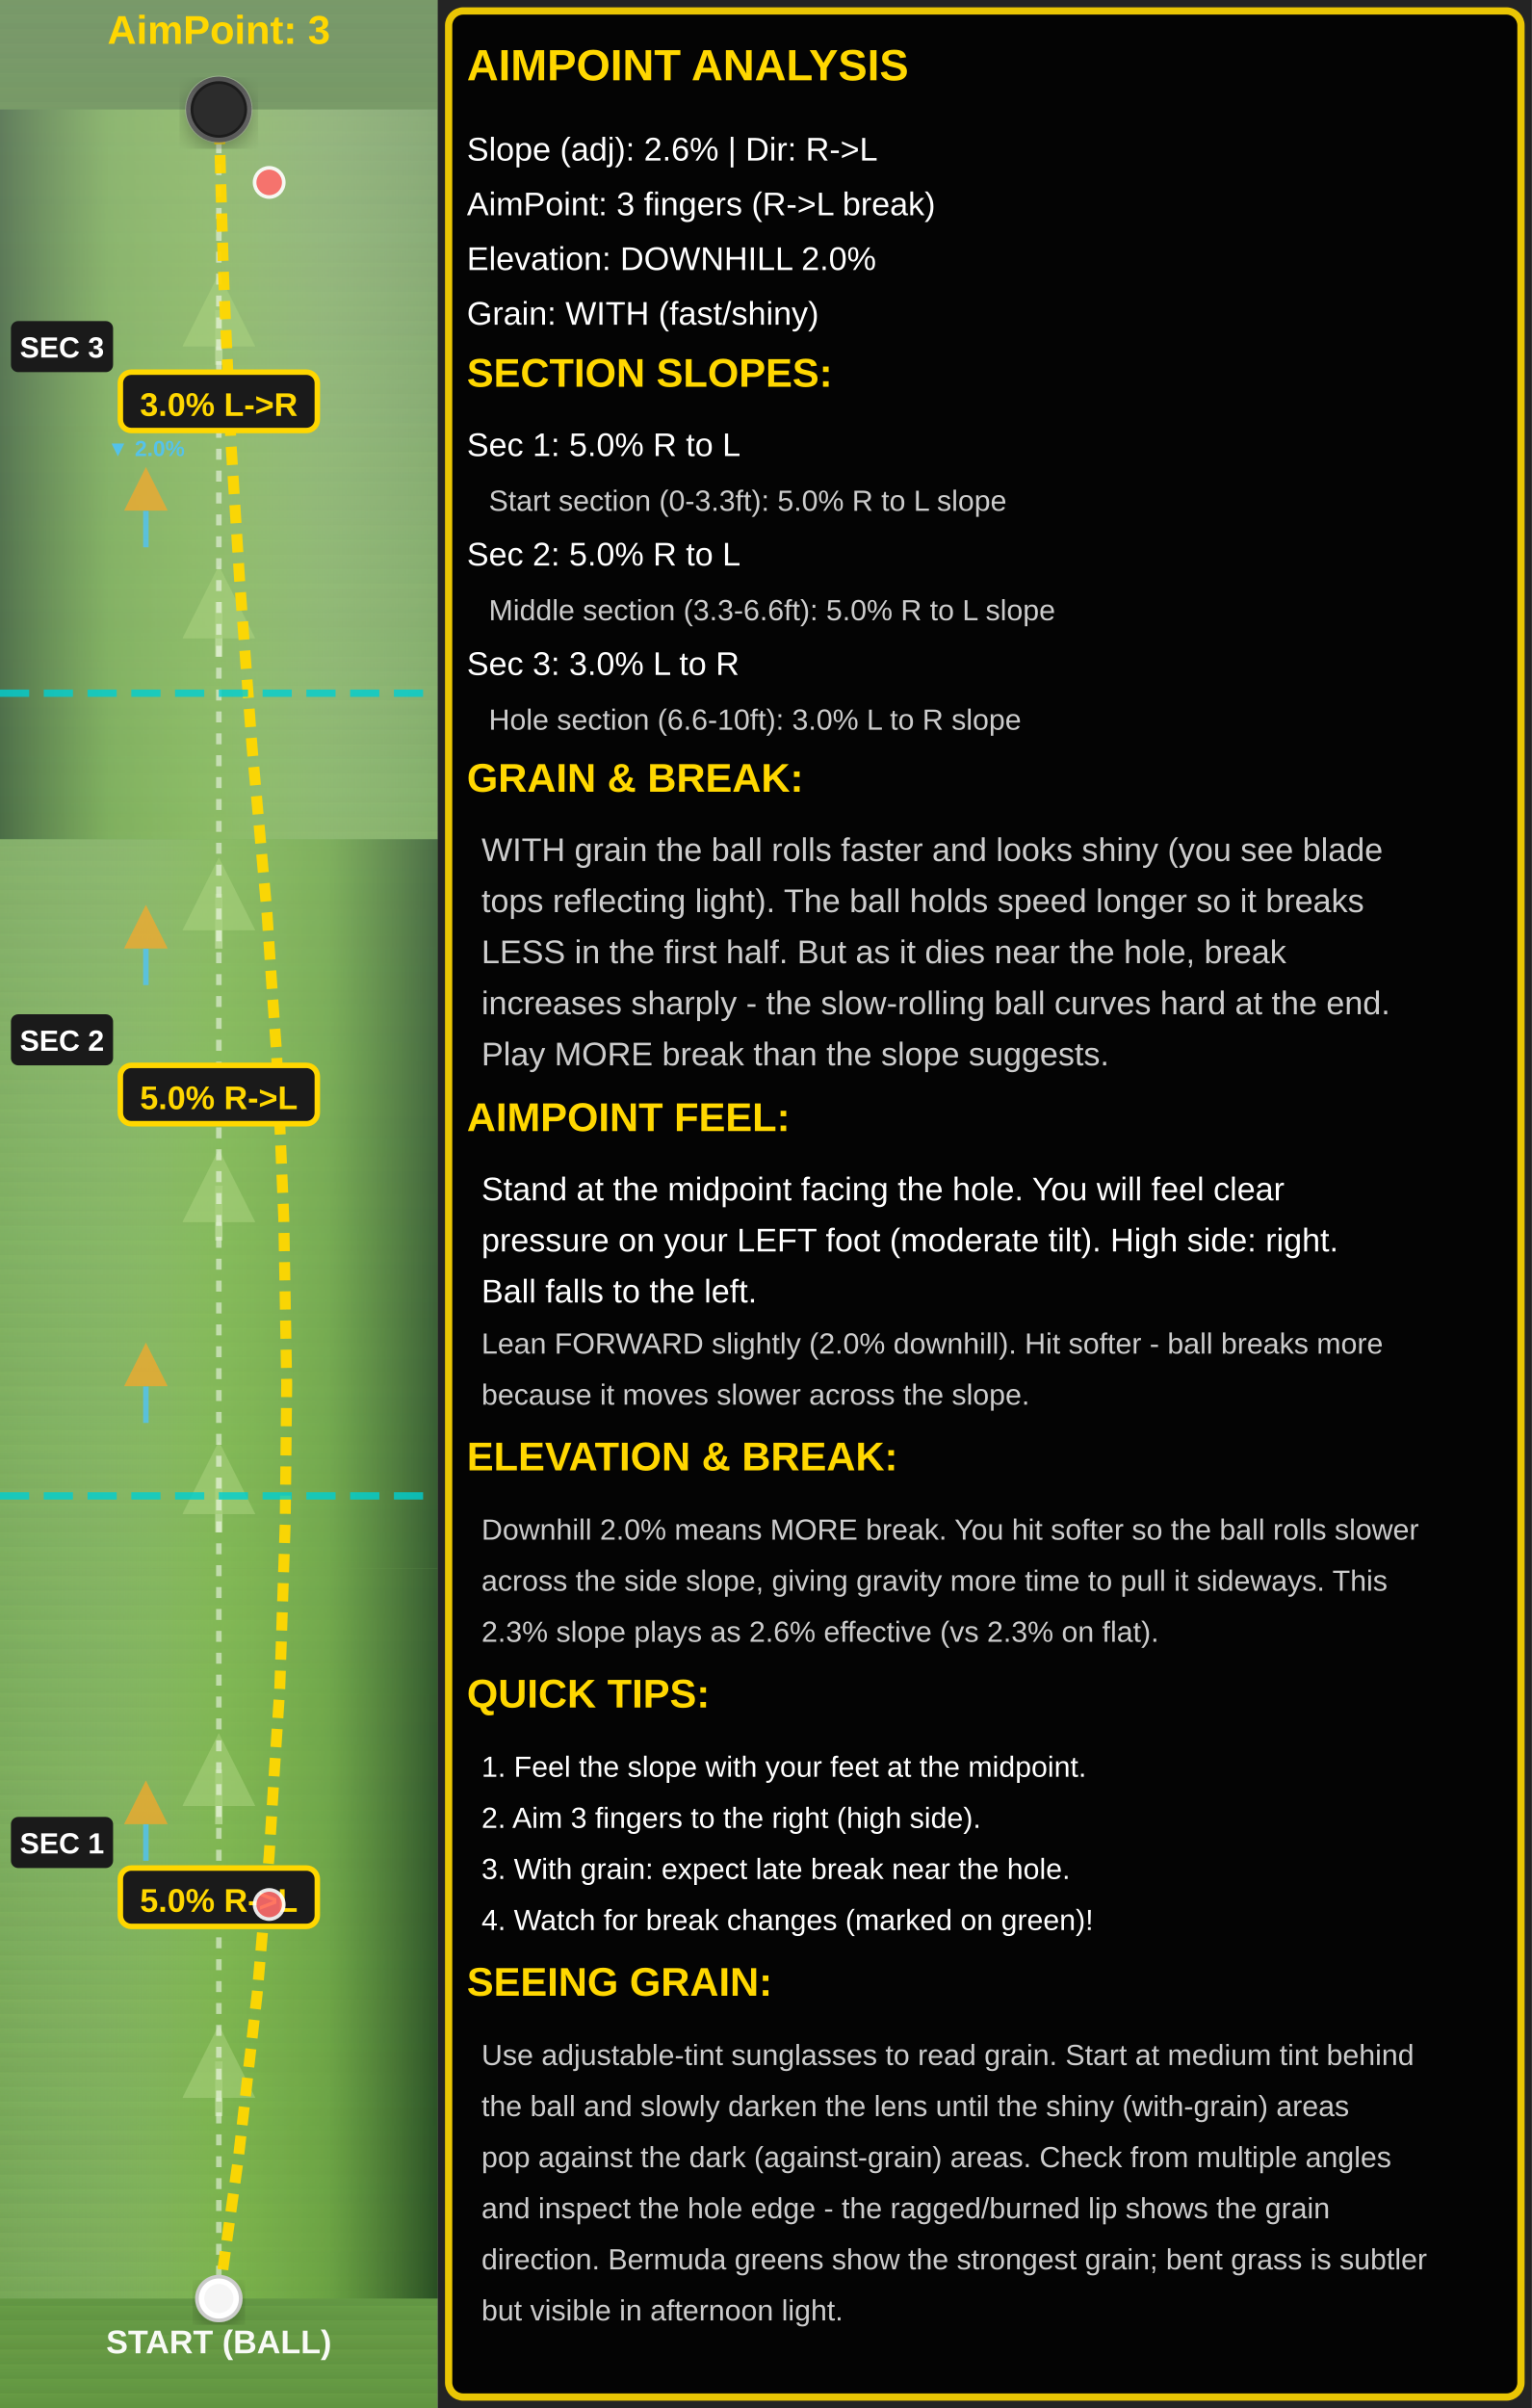
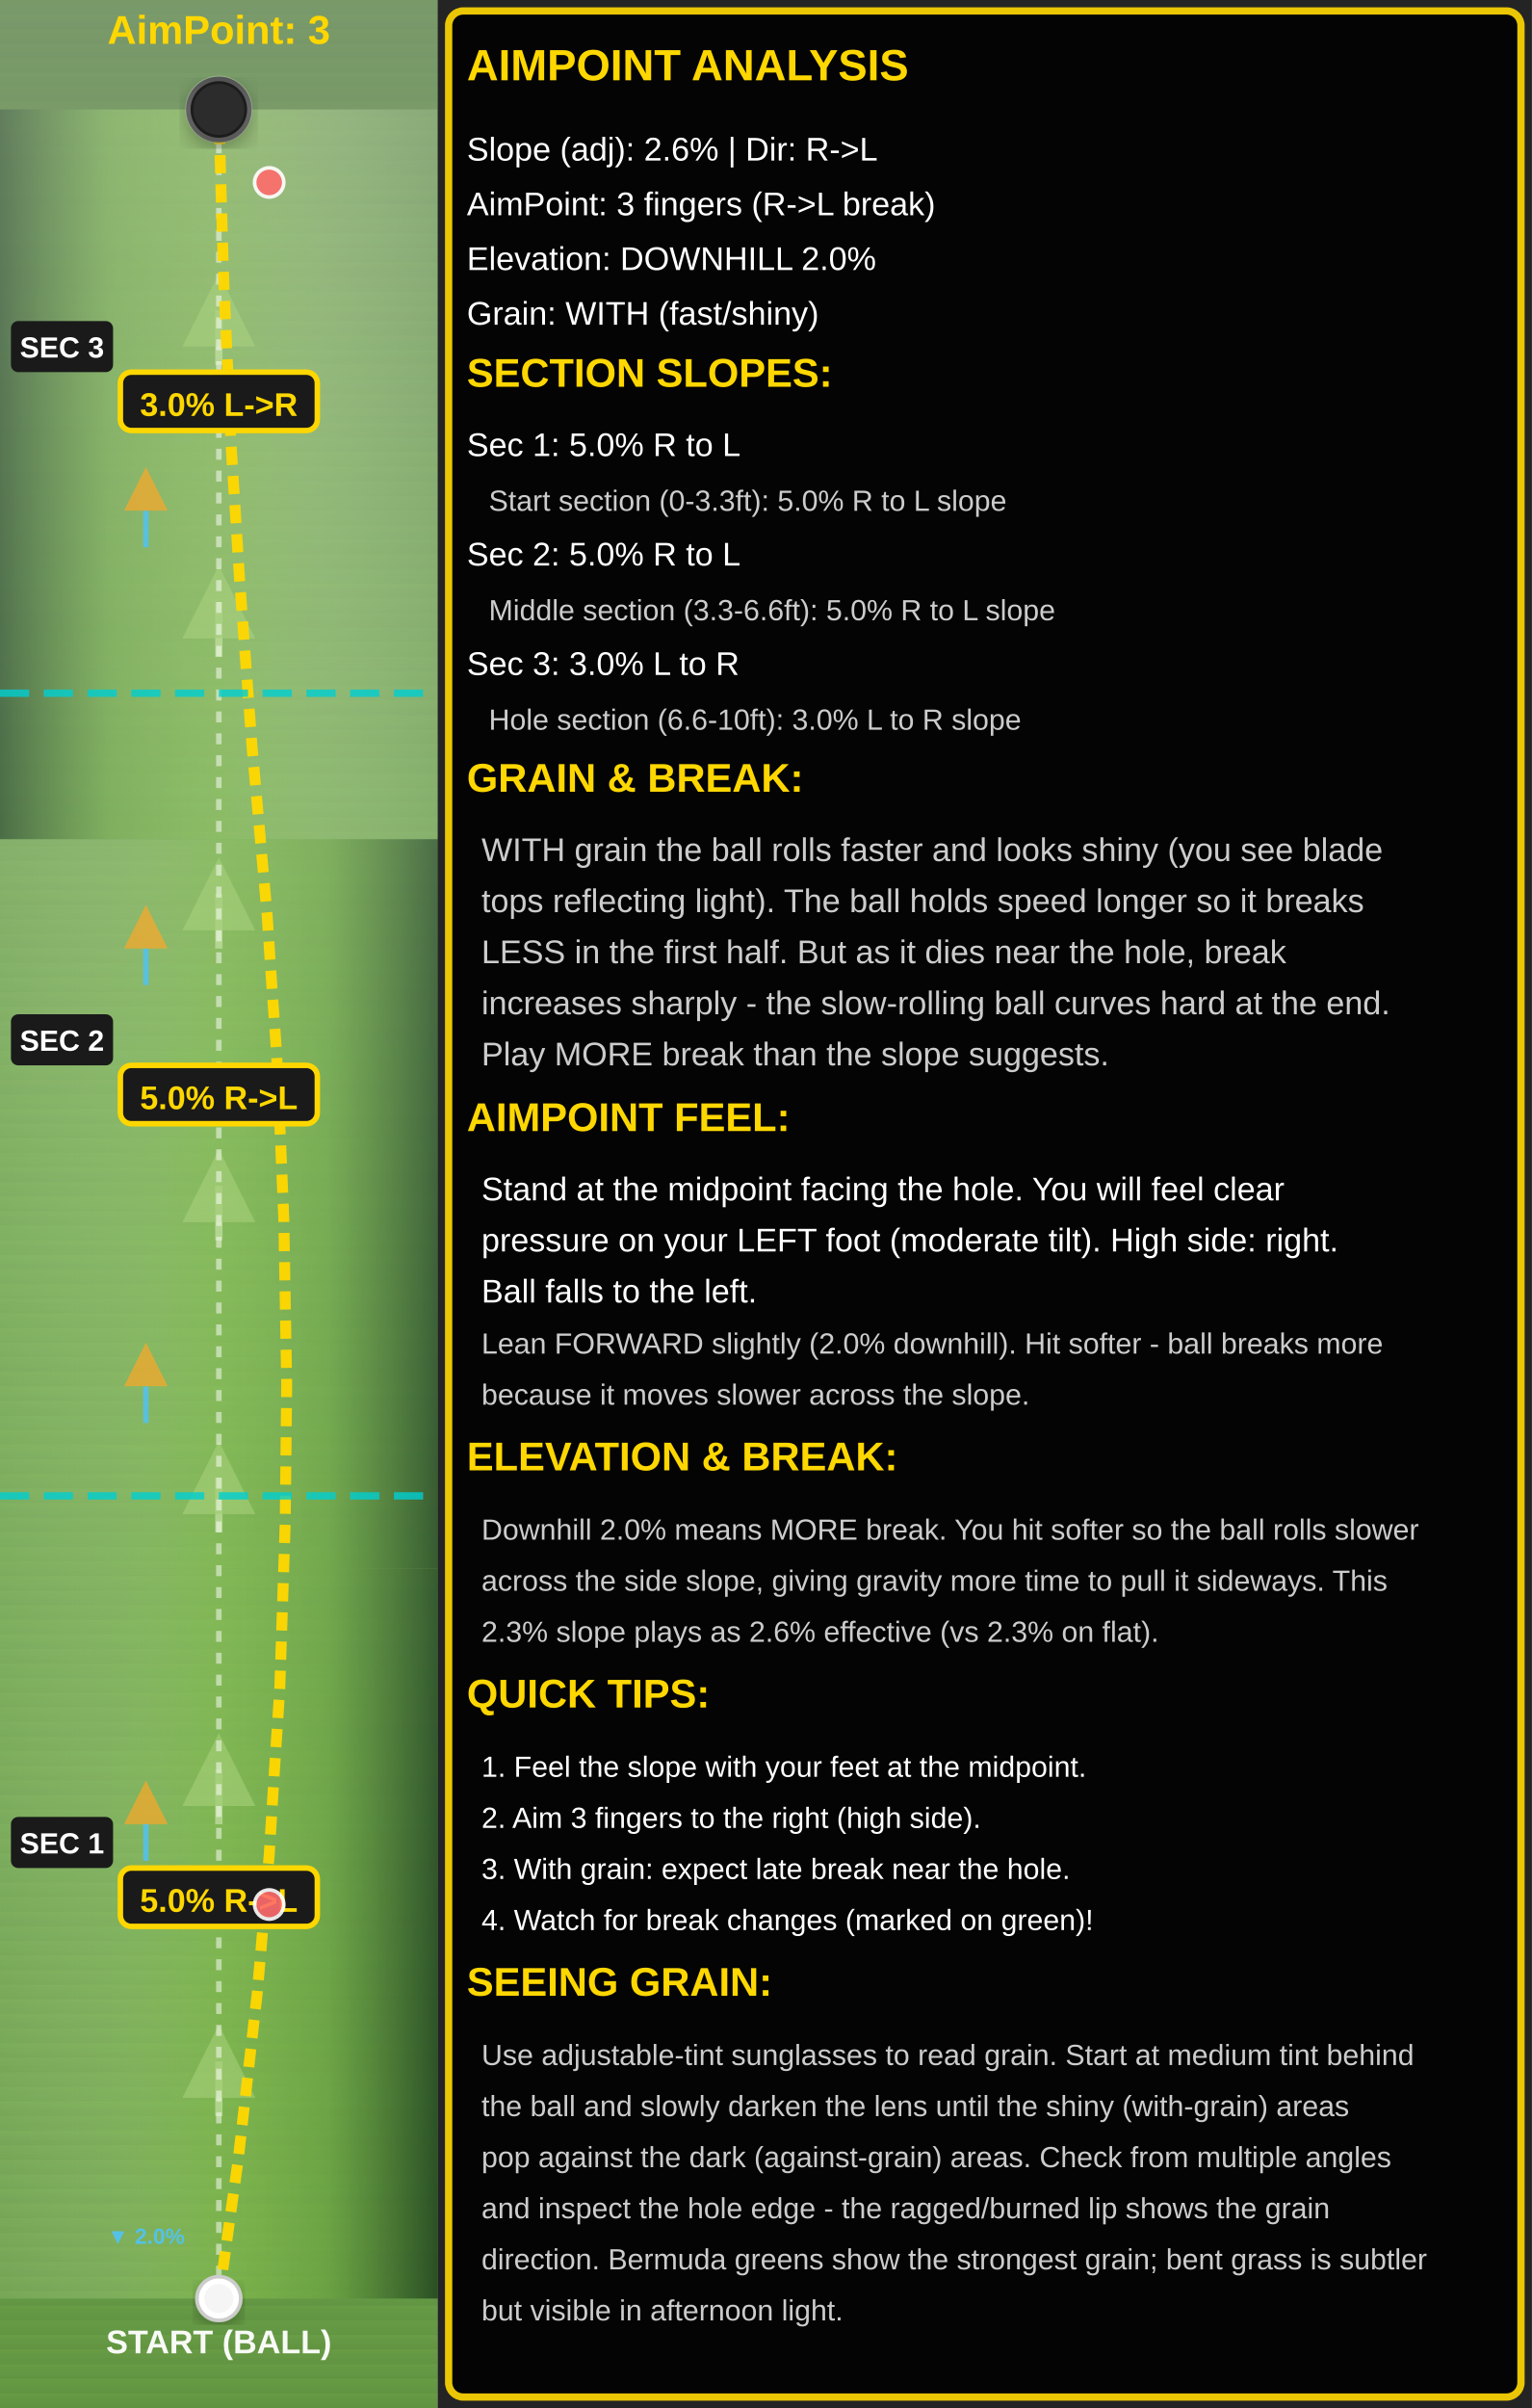
<svg xmlns="http://www.w3.org/2000/svg" width="420" height="660">
  <defs>
    <linearGradient id="baseGreen" x1="0%" y1="0%" x2="0%" y2="100%">
      <stop offset="0%" style="stop-color:#689F38;stop-opacity:1" />
      <stop offset="50%" style="stop-color:#558B2F;stop-opacity:1" />
      <stop offset="100%" style="stop-color:#4A7C27;stop-opacity:1" />
    </linearGradient>
    <linearGradient id="grainGradient" x1="0%" y1="0%" x2="0%" y2="100%">
      <stop offset="0%" style="stop-color:#E8F5E9;stop-opacity:0.6" />
      <stop offset="30%" style="stop-color:#C8E6C9;stop-opacity:0.5" />
      <stop offset="60%" style="stop-color:#A5D6A7;stop-opacity:0.35" />
      <stop offset="100%" style="stop-color:#81C784;stop-opacity:0.2" />
    </linearGradient>
    <linearGradient id="elevationGradient" x1="0%" y1="0%" x2="0%" y2="100%">
      <stop offset="0%" style="stop-color:#1B3D14;stop-opacity:0.83" />
      <stop offset="50%" style="stop-color:#689F38;stop-opacity:0.54" />
      <stop offset="100%" style="stop-color:#AED581;stop-opacity:0.25" />
    </linearGradient>
    <linearGradient id="breakGradientSec1" x1="0%" y1="0%" x2="100%" y2="0%">
      <stop offset="0%" style="stop-color:#C5E1A5;stop-opacity:0.2" />
      <stop offset="25%" style="stop-color:#AED581;stop-opacity:0.36" />
      <stop offset="50%" style="stop-color:#8BC34A;stop-opacity:0.6" />
      <stop offset="75%" style="stop-color:#689F38;stop-opacity:0.8" />
      <stop offset="100%" style="stop-color:#1B3D14;stop-opacity:1.0" />
    </linearGradient>
    <linearGradient id="breakGradientSec2" x1="0%" y1="0%" x2="100%" y2="0%">
      <stop offset="0%" style="stop-color:#C5E1A5;stop-opacity:0.2" />
      <stop offset="25%" style="stop-color:#AED581;stop-opacity:0.36" />
      <stop offset="50%" style="stop-color:#8BC34A;stop-opacity:0.6" />
      <stop offset="75%" style="stop-color:#689F38;stop-opacity:0.8" />
      <stop offset="100%" style="stop-color:#1B3D14;stop-opacity:1.0" />
    </linearGradient>
    <linearGradient id="breakGradientSec3" x1="0%" y1="0%" x2="100%" y2="0%">
      <stop offset="0%" style="stop-color:#1B3D14;stop-opacity:1.0" />
      <stop offset="25%" style="stop-color:#689F38;stop-opacity:0.8" />
      <stop offset="50%" style="stop-color:#8BC34A;stop-opacity:0.6" />
      <stop offset="75%" style="stop-color:#AED581;stop-opacity:0.4" />
      <stop offset="100%" style="stop-color:#C5E1A5;stop-opacity:0.2" />
    </linearGradient>
    <linearGradient id="holeGrainGradient" x1="50%" y1="0%" x2="50%" y2="100%">
      <stop offset="0%" style="stop-color:#FFFFFF;stop-opacity:0.3" />
      <stop offset="50%" style="stop-color:#CCCCCC;stop-opacity:0.5" />
      <stop offset="100%" style="stop-color:#999999;stop-opacity:0.6" />
    </linearGradient>
    <filter id="shadow">
      <feDropShadow dx="0" dy="2" stdDeviation="3" flood-opacity="0.3" />
    </filter>
    <marker id="arrowhead-grain" markerWidth="10" markerHeight="10" refX="5" refY="5" orient="auto">
      <polygon points="0,0 10,5 0,10" fill="#AED581" opacity="0.7" />
    </marker>
    <marker id="arrowhead-elev-up" markerWidth="8" markerHeight="8" refX="4" refY="8" orient="0">
      <polygon points="4,0 8,8 0,8" fill="#FFA726" opacity="0.85" />
    </marker>
    <marker id="arrowhead-elev-down" markerWidth="8" markerHeight="8" refX="4" refY="0" orient="0">
      <polygon points="0,0 8,0 4,8" fill="#4FC3F7" opacity="0.85" />
    </marker>
    <pattern id="grassTexture" x="0" y="0" width="4" height="4" patternUnits="userSpaceOnUse">
      <rect width="4" height="4" fill="url(#baseGreen)" opacity="0.95" />
      <line x1="0" y1="2" x2="4" y2="2" stroke="#5A9B3F" stroke-width="0.5" opacity="0.3" />
    </pattern>
  </defs>
  <rect width="120" height="660" fill="url(#baseGreen)" />
  <rect width="120" height="660" fill="url(#grassTexture)" opacity="0.3" />
  <rect width="120" height="660" fill="url(#elevationGradient)" opacity="0.7" />
  <rect x="0" y="430.0" width="120" height="200.0" fill="url(#breakGradientSec1)" opacity="1.0" />
  <rect x="0" y="230.0" width="120" height="200.0" fill="url(#breakGradientSec2)" opacity="1.0" />
  <rect x="0" y="30" width="120" height="200.0" fill="url(#breakGradientSec3)" opacity="1.0" />
  <rect width="120" height="660" fill="url(#grainGradient)" opacity="0.6" />
  <line x1="60.0" y1="100" x2="60.0" y2="85" stroke="#C5E1A5" stroke-width="2" opacity="0.7" marker-end="url(#arrowhead-grain)" />
  <line x1="60.0" y1="180" x2="60.0" y2="165" stroke="#C5E1A5" stroke-width="2" opacity="0.7" marker-end="url(#arrowhead-grain)" />
  <line x1="60.0" y1="260" x2="60.0" y2="245" stroke="#C5E1A5" stroke-width="2" opacity="0.7" marker-end="url(#arrowhead-grain)" />
  <line x1="60.0" y1="340" x2="60.0" y2="325" stroke="#C5E1A5" stroke-width="2" opacity="0.7" marker-end="url(#arrowhead-grain)" />
  <line x1="60.0" y1="420" x2="60.0" y2="405" stroke="#C5E1A5" stroke-width="2" opacity="0.7" marker-end="url(#arrowhead-grain)" />
  <line x1="60.0" y1="500" x2="60.0" y2="485" stroke="#C5E1A5" stroke-width="2" opacity="0.7" marker-end="url(#arrowhead-grain)" />
  <line x1="60.0" y1="580" x2="60.0" y2="565" stroke="#C5E1A5" stroke-width="2" opacity="0.7" marker-end="url(#arrowhead-grain)" />
  <line x1="40.0" y1="150" x2="40.0" y2="140" stroke="#4FC3F7" stroke-width="1.5" opacity="0.80" marker-end="url(#arrowhead-elev-up)" />
  <line x1="40.0" y1="270" x2="40.0" y2="260" stroke="#4FC3F7" stroke-width="1.5" opacity="0.80" marker-end="url(#arrowhead-elev-up)" />
  <line x1="40.0" y1="390" x2="40.0" y2="380" stroke="#4FC3F7" stroke-width="1.5" opacity="0.80" marker-end="url(#arrowhead-elev-up)" />
  <line x1="40.0" y1="510" x2="40.0" y2="500" stroke="#4FC3F7" stroke-width="1.5" opacity="0.80" marker-end="url(#arrowhead-elev-up)" />
-   <text x="40.0" y="125" font-family="Arial, sans-serif" font-size="6" fill="#4FC3F7" text-anchor="middle" font-weight="bold" opacity="0.9">▼ 2.0%</text>
+   <text x="40.0" y="615" font-family="Arial, sans-serif" font-size="6" fill="#4FC3F7" text-anchor="middle" font-weight="bold" opacity="0.9">▼ 2.0%</text>
  <line x1="60.0" y1="630" x2="60.0" y2="30.0" stroke="#FFFFFF" stroke-width="1.5" stroke-dasharray="3,3" opacity="0.5" />
  <path d="M 60.0 630.0 C 61.7 617.5, 63.5 604.6, 65.3 592.0 C 67.0 577.0, 68.8 561.5, 70.5 546.5 C 71.6 533.9, 72.7 521.0, 73.8 508.5 C 74.7 493.4, 75.7 477.9, 76.7 462.9 C 77.2 447.9, 77.7 432.4, 78.2 417.3 C 78.3 404.8, 78.5 391.9, 78.6 379.4 C 78.3 364.3, 78.1 348.8, 77.8 333.8 C 77.2 318.8, 76.5 303.3, 75.8 288.2 C 74.9 275.7, 74.0 262.8, 73.2 250.3 C 71.8 235.2, 70.5 219.7, 69.1 204.7 C 68.0 189.6, 66.8 174.2, 65.7 159.1 C 64.9 146.6, 64.1 133.7, 63.3 121.1 C 62.7 106.1, 61.9 90.6, 61.3 75.6 C 60.8 60.5, 60.4 45.0, 60.0 30.0" stroke="#FFD700" stroke-width="3" fill="none" stroke-dasharray="5,3" opacity="0.95" />
  <line x1="0" y1="410.0" x2="120" y2="410.0" stroke="#00CED1" stroke-width="2" opacity="0.8" stroke-dasharray="8,4" />
  <line x1="0" y1="190.0" x2="120" y2="190.0" stroke="#00CED1" stroke-width="2" opacity="0.8" stroke-dasharray="8,4" />
  <rect x="3" y="498.0" width="28" height="14" fill="#1A1A1A" rx="2" />
  <text x="17" y="508.0" font-family="Arial, sans-serif" font-size="8" fill="#FFFFFF" text-anchor="middle" font-weight="bold">SEC 1</text>
  <rect x="33.0" y="512.0" width="54" height="16" fill="#1A1A1A" rx="3" stroke="#FFD700" stroke-width="1.5" />
  <text x="60.0" y="524.0" font-family="Arial, sans-serif" font-size="9" fill="#FFD700" text-anchor="middle" font-weight="bold">5.0% R-&gt;L</text>
  <rect x="3" y="278.0" width="28" height="14" fill="#1A1A1A" rx="2" />
  <text x="17" y="288.0" font-family="Arial, sans-serif" font-size="8" fill="#FFFFFF" text-anchor="middle" font-weight="bold">SEC 2</text>
  <rect x="33.0" y="292.0" width="54" height="16" fill="#1A1A1A" rx="3" stroke="#FFD700" stroke-width="1.5" />
  <text x="60.0" y="304.0" font-family="Arial, sans-serif" font-size="9" fill="#FFD700" text-anchor="middle" font-weight="bold">5.0% R-&gt;L</text>
  <rect x="3" y="88.0" width="28" height="14" fill="#1A1A1A" rx="2" />
  <text x="17" y="98.0" font-family="Arial, sans-serif" font-size="8" fill="#FFFFFF" text-anchor="middle" font-weight="bold">SEC 3</text>
  <rect x="33.0" y="102.0" width="54" height="16" fill="#1A1A1A" rx="3" stroke="#FFD700" stroke-width="1.5" />
  <text x="60.0" y="114.0" font-family="Arial, sans-serif" font-size="9" fill="#FFD700" text-anchor="middle" font-weight="bold">3.0% L-&gt;R</text>
  <circle cx="73.802" cy="522" r="4" fill="#FF6B6B" opacity="0.9" stroke="#FFFFFF" stroke-width="1" />
  <circle cx="73.802" cy="50" r="4" fill="#FF6B6B" opacity="0.9" stroke="#FFFFFF" stroke-width="1" />
  <text x="60.0" y="12" font-family="Arial, sans-serif" font-size="11" fill="#FFD700" text-anchor="middle" font-weight="bold">AimPoint: 3</text>
  <circle cx="60.0" cy="30.0" r="9" fill="#1A1A1A" filter="url(#shadow)" />
  <circle cx="60.0" cy="30.0" r="7" fill="#2C2C2C" />
  <circle cx="60.0" cy="30.0" r="8.5" fill="none" stroke="url(#holeGrainGradient)" stroke-width="1.5" opacity="0.8" />
  <circle cx="60.0" cy="630" r="6" fill="#FFFFFF" stroke="#CCCCCC" stroke-width="1" filter="url(#shadow)" />
  <circle cx="60.0" cy="630" r="4" fill="#F5F5F5" />
  <text x="60.0" y="645" font-family="Arial, sans-serif" font-size="9" fill="#FFFFFF" text-anchor="middle" font-weight="bold" opacity="0.95">START (BALL)</text>
  <rect x="120" y="0" width="300" height="660" fill="#1A1A1A" opacity="0.95" />
  <rect x="123" y="3" width="294" height="654" fill="#000000" opacity="0.9" rx="4" stroke="#FFD700" stroke-width="2" />
  <text x="128" y="22" font-family="Arial, sans-serif" font-size="12" fill="#FFD700" font-weight="bold">AIMPOINT ANALYSIS</text>
  <text x="128" y="44" font-family="Arial, sans-serif" font-size="9" fill="#FFFFFF">Slope (adj): 2.6%  |  Dir: R-&gt;L</text>
  <text x="128" y="59" font-family="Arial, sans-serif" font-size="9" fill="#FFFFFF">AimPoint: 3 fingers (R-&gt;L break)</text>
  <text x="128" y="74" font-family="Arial, sans-serif" font-size="9" fill="#FFFFFF">Elevation: DOWNHILL 2.0%</text>
  <text x="128" y="89" font-family="Arial, sans-serif" font-size="9" fill="#FFFFFF">Grain: WITH (fast/shiny)</text>
  <text x="128" y="106" font-family="Arial, sans-serif" font-size="11" fill="#FFD700" font-weight="bold">SECTION SLOPES:</text>
  <text x="128" y="125" font-family="Arial, sans-serif" font-size="9" fill="#FFFFFF">Sec 1: 5.0% R to L</text>
  <text x="134" y="140" font-family="Arial, sans-serif" font-size="8" fill="#CCCCCC">Start section (0-3.3ft): 5.0% R to L slope</text>
  <text x="128" y="155" font-family="Arial, sans-serif" font-size="9" fill="#FFFFFF">Sec 2: 5.0% R to L</text>
  <text x="134" y="170" font-family="Arial, sans-serif" font-size="8" fill="#CCCCCC">Middle section (3.3-6.6ft): 5.0% R to L slope</text>
  <text x="128" y="185" font-family="Arial, sans-serif" font-size="9" fill="#FFFFFF">Sec 3: 3.0% L to R</text>
  <text x="134" y="200" font-family="Arial, sans-serif" font-size="8" fill="#CCCCCC">Hole section (6.6-10ft): 3.0% L to R slope</text>
  <text x="128" y="217" font-family="Arial, sans-serif" font-size="11" fill="#FFD700" font-weight="bold">GRAIN &amp; BREAK:</text>
  <text x="132" y="236" font-family="Arial, sans-serif" font-size="9" fill="#CCCCCC">WITH grain the ball rolls faster and looks shiny (you see blade</text>
  <text x="132" y="250" font-family="Arial, sans-serif" font-size="9" fill="#CCCCCC">tops reflecting light). The ball holds speed longer so it breaks</text>
  <text x="132" y="264" font-family="Arial, sans-serif" font-size="9" fill="#CCCCCC">LESS in the first half. But as it dies near the hole, break</text>
  <text x="132" y="278" font-family="Arial, sans-serif" font-size="9" fill="#CCCCCC">increases sharply - the slow-rolling ball curves hard at the end.</text>
  <text x="132" y="292" font-family="Arial, sans-serif" font-size="9" fill="#CCCCCC">Play MORE break than the slope suggests.</text>
  <text x="128" y="310" font-family="Arial, sans-serif" font-size="11" fill="#FFD700" font-weight="bold">AIMPOINT FEEL:</text>
  <text x="132" y="329" font-family="Arial, sans-serif" font-size="9" fill="#FFFFFF">Stand at the midpoint facing the hole. You will feel clear</text>
  <text x="132" y="343" font-family="Arial, sans-serif" font-size="9" fill="#FFFFFF">pressure on your LEFT foot (moderate tilt). High side: right.</text>
  <text x="132" y="357" font-family="Arial, sans-serif" font-size="9" fill="#FFFFFF">Ball falls to the left.</text>
  <text x="132" y="371" font-family="Arial, sans-serif" font-size="8" fill="#CCCCCC">Lean FORWARD slightly (2.0% downhill). Hit softer - ball breaks more</text>
  <text x="132" y="385" font-family="Arial, sans-serif" font-size="8" fill="#CCCCCC">because it moves slower across the slope.</text>
  <text x="128" y="403" font-family="Arial, sans-serif" font-size="11" fill="#FFD700" font-weight="bold">ELEVATION &amp; BREAK:</text>
  <text x="132" y="422" font-family="Arial, sans-serif" font-size="8" fill="#CCCCCC">Downhill 2.0% means MORE break. You hit softer so the ball rolls slower</text>
  <text x="132" y="436" font-family="Arial, sans-serif" font-size="8" fill="#CCCCCC">across the side slope, giving gravity more time to pull it sideways. This</text>
  <text x="132" y="450" font-family="Arial, sans-serif" font-size="8" fill="#CCCCCC">2.3% slope plays as 2.6% effective (vs 2.3% on flat).</text>
  <text x="128" y="468" font-family="Arial, sans-serif" font-size="11" fill="#FFD700" font-weight="bold">QUICK TIPS:</text>
  <text x="132" y="487" font-family="Arial, sans-serif" font-size="8" fill="#FFFFFF">1. Feel the slope with your feet at the midpoint.</text>
  <text x="132" y="501" font-family="Arial, sans-serif" font-size="8" fill="#FFFFFF">2. Aim 3 fingers to the right (high side).</text>
  <text x="132" y="515" font-family="Arial, sans-serif" font-size="8" fill="#FFFFFF">3. With grain: expect late break near the hole.</text>
  <text x="132" y="529" font-family="Arial, sans-serif" font-size="8" fill="#FFFFFF">4. Watch for break changes (marked on green)!</text>
  <text x="128" y="547" font-family="Arial, sans-serif" font-size="11" fill="#FFD700" font-weight="bold">SEEING GRAIN:</text>
  <text x="132" y="566" font-family="Arial, sans-serif" font-size="8" fill="#CCCCCC">Use adjustable-tint sunglasses to read grain. Start at medium tint behind</text>
  <text x="132" y="580" font-family="Arial, sans-serif" font-size="8" fill="#CCCCCC">the ball and slowly darken the lens until the shiny (with-grain) areas</text>
  <text x="132" y="594" font-family="Arial, sans-serif" font-size="8" fill="#CCCCCC">pop against the dark (against-grain) areas. Check from multiple angles</text>
  <text x="132" y="608" font-family="Arial, sans-serif" font-size="8" fill="#CCCCCC">and inspect the hole edge - the ragged/burned lip shows the grain</text>
  <text x="132" y="622" font-family="Arial, sans-serif" font-size="8" fill="#CCCCCC">direction. Bermuda greens show the strongest grain; bent grass is subtler</text>
  <text x="132" y="636" font-family="Arial, sans-serif" font-size="8" fill="#CCCCCC">but visible in afternoon light.</text>
</svg>
